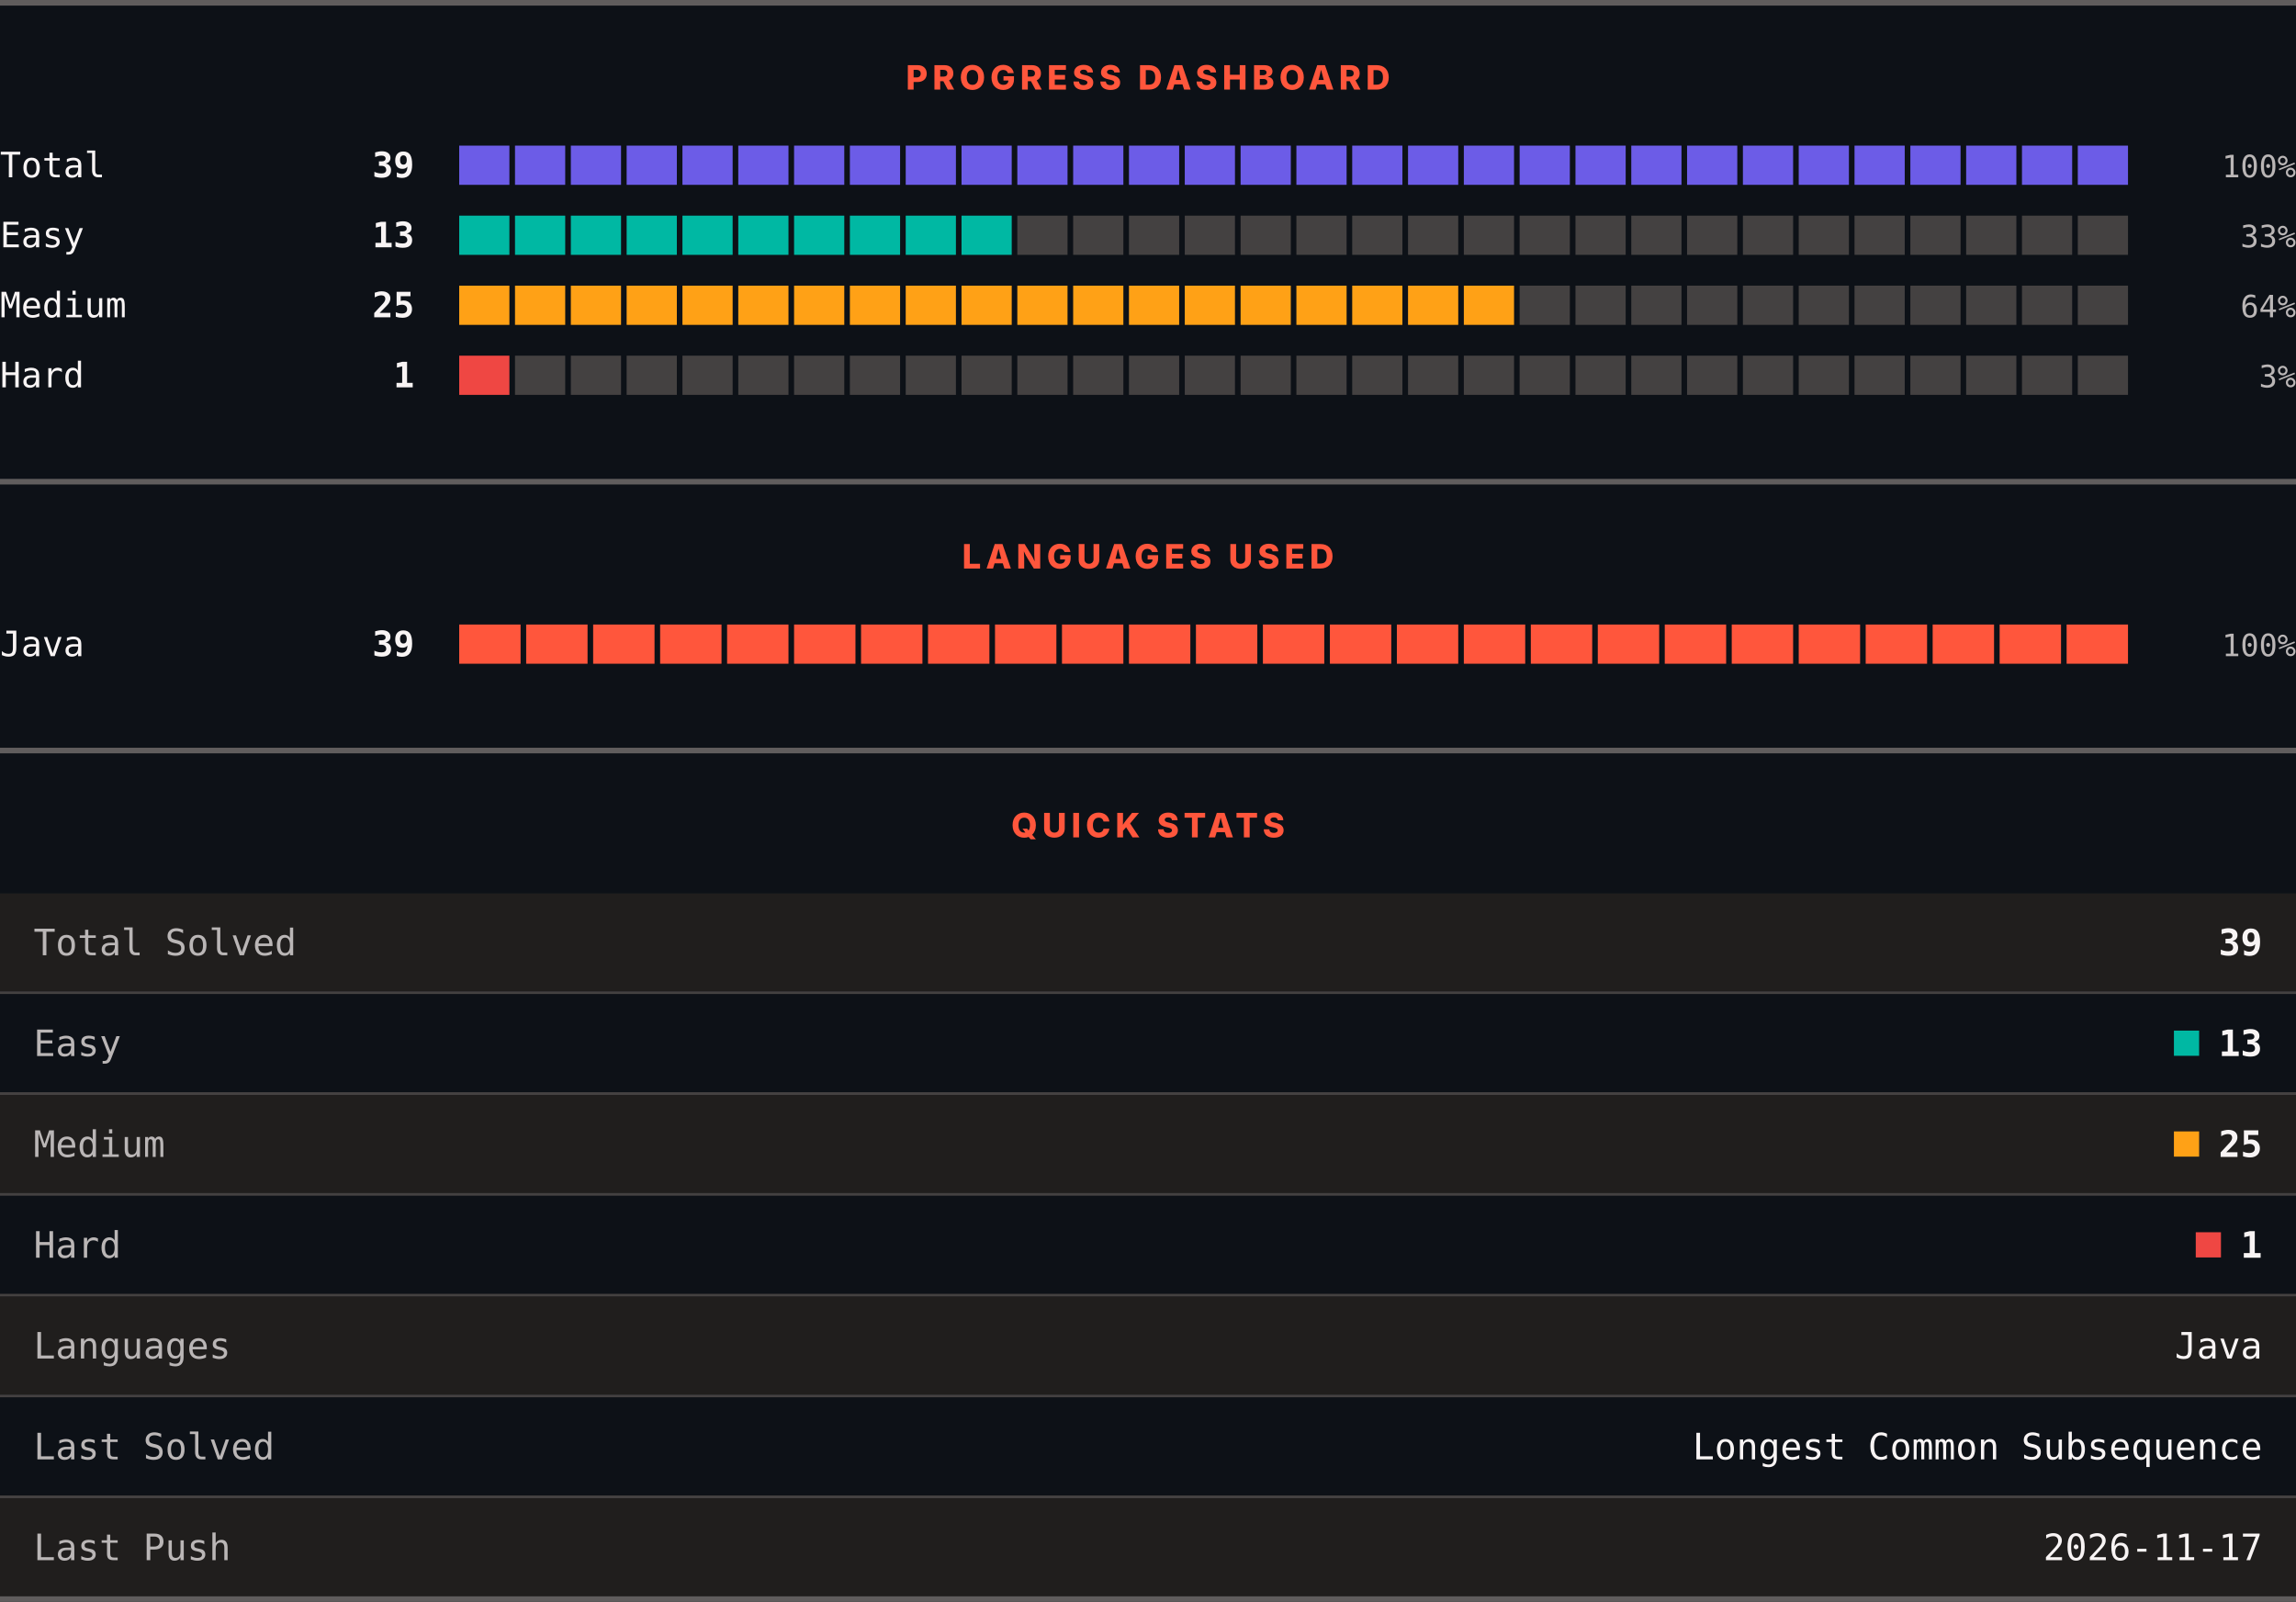
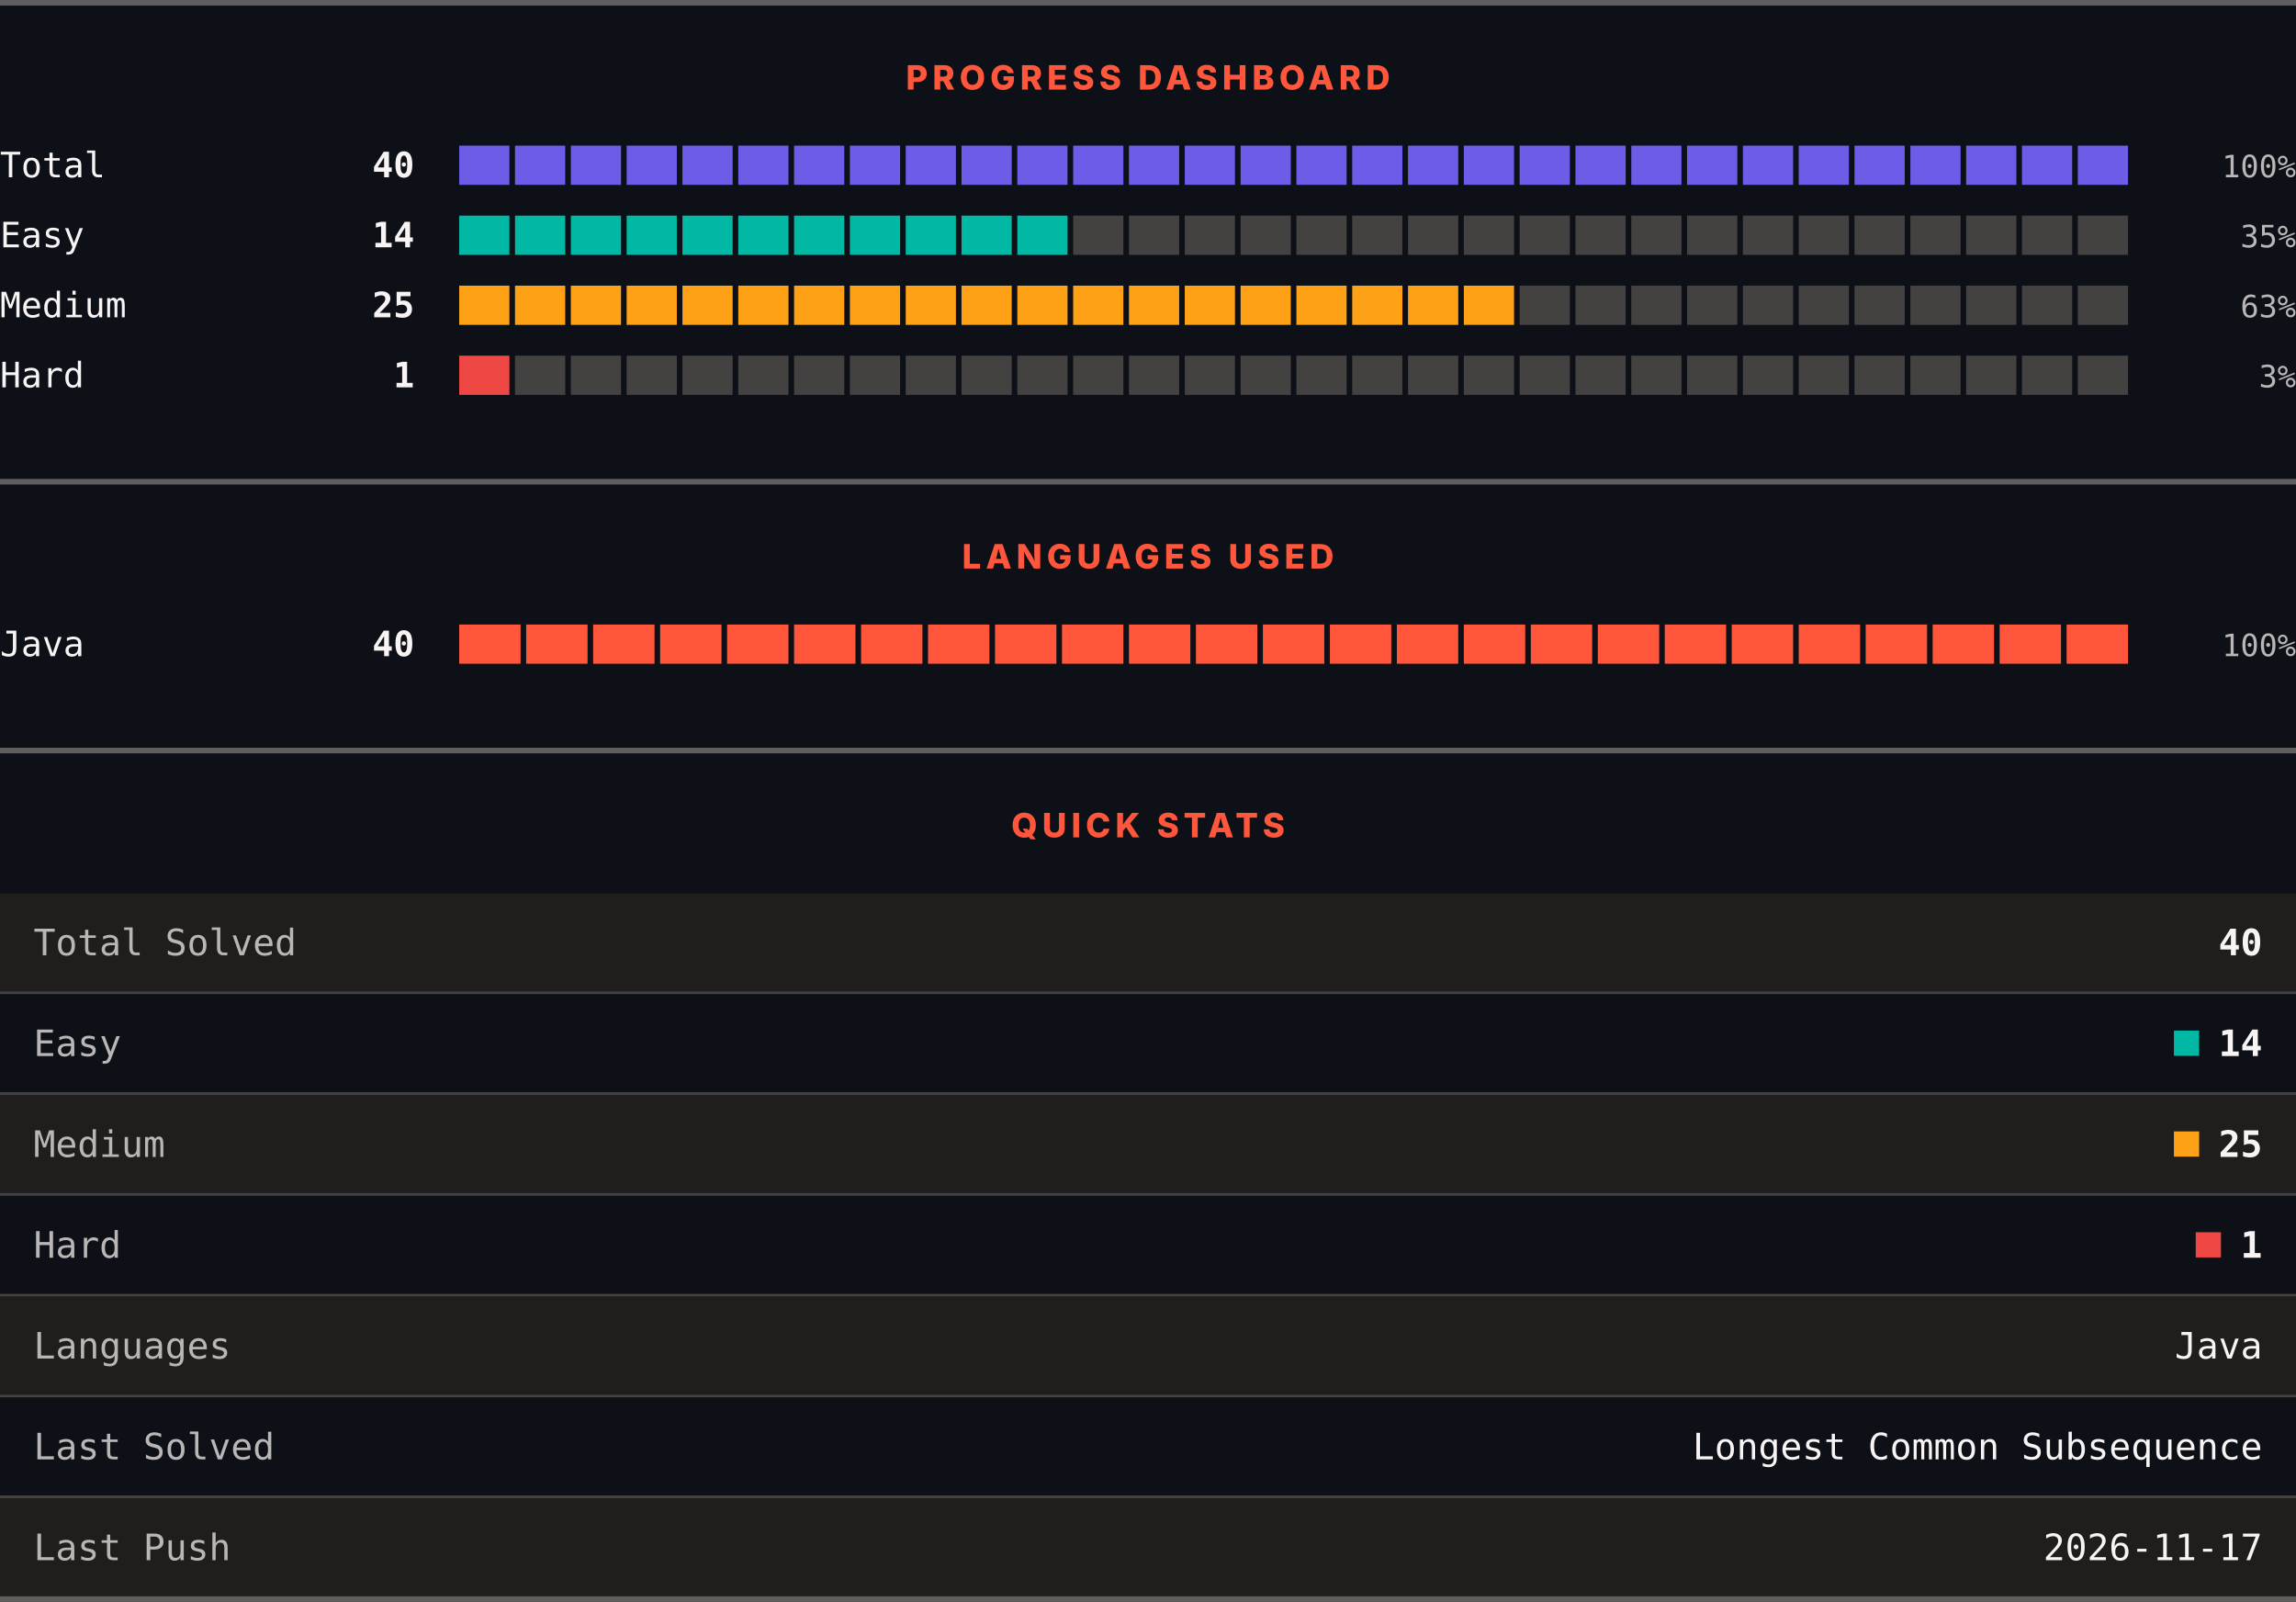
<svg xmlns="http://www.w3.org/2000/svg" width="820" height="572" viewBox="0 0 820 572" role="img" aria-label="LeetCode progress, languages and quick stats">
  <rect width="820" height="572" fill="#0d1117" />
  <rect x="0" y="0" width="820" height="2" fill="#605d5d" />
  <text x="410" y="32" text-anchor="middle" font-family="Archivo, system-ui, -apple-system, Segoe UI, sans-serif" font-size="12" font-weight="800" letter-spacing="1.68" fill="#ff563c">PROGRESS DASHBOARD</text>
  <text x="0" y="63.3" font-family="ui-monospace, SFMono-Regular, Menlo, Consolas, monospace" font-size="12.5" fill="#f8f4f4">Total</text>
-   <text x="148" y="63.3" text-anchor="end" font-family="ui-monospace, SFMono-Regular, Menlo, Consolas, monospace" font-size="12.5" font-weight="700" fill="#f8f4f4">39</text>
+   <text x="148" y="63.3" text-anchor="end" font-family="ui-monospace, SFMono-Regular, Menlo, Consolas, monospace" font-size="12.5" font-weight="700" fill="#f8f4f4">40</text>
  <rect x="164.00" y="52" width="17.93" height="14" fill="#6c5ce7" />
  <rect x="183.93" y="52" width="17.93" height="14" fill="#6c5ce7" />
  <rect x="203.87" y="52" width="17.93" height="14" fill="#6c5ce7" />
  <rect x="223.80" y="52" width="17.93" height="14" fill="#6c5ce7" />
  <rect x="243.73" y="52" width="17.93" height="14" fill="#6c5ce7" />
  <rect x="263.67" y="52" width="17.93" height="14" fill="#6c5ce7" />
  <rect x="283.60" y="52" width="17.93" height="14" fill="#6c5ce7" />
  <rect x="303.53" y="52" width="17.93" height="14" fill="#6c5ce7" />
  <rect x="323.47" y="52" width="17.93" height="14" fill="#6c5ce7" />
  <rect x="343.40" y="52" width="17.93" height="14" fill="#6c5ce7" />
  <rect x="363.33" y="52" width="17.93" height="14" fill="#6c5ce7" />
  <rect x="383.27" y="52" width="17.93" height="14" fill="#6c5ce7" />
  <rect x="403.20" y="52" width="17.93" height="14" fill="#6c5ce7" />
  <rect x="423.13" y="52" width="17.93" height="14" fill="#6c5ce7" />
  <rect x="443.07" y="52" width="17.93" height="14" fill="#6c5ce7" />
  <rect x="463.00" y="52" width="17.93" height="14" fill="#6c5ce7" />
  <rect x="482.93" y="52" width="17.93" height="14" fill="#6c5ce7" />
  <rect x="502.87" y="52" width="17.93" height="14" fill="#6c5ce7" />
  <rect x="522.80" y="52" width="17.93" height="14" fill="#6c5ce7" />
  <rect x="542.73" y="52" width="17.93" height="14" fill="#6c5ce7" />
  <rect x="562.67" y="52" width="17.93" height="14" fill="#6c5ce7" />
  <rect x="582.60" y="52" width="17.93" height="14" fill="#6c5ce7" />
  <rect x="602.53" y="52" width="17.93" height="14" fill="#6c5ce7" />
  <rect x="622.47" y="52" width="17.93" height="14" fill="#6c5ce7" />
  <rect x="642.40" y="52" width="17.93" height="14" fill="#6c5ce7" />
  <rect x="662.33" y="52" width="17.93" height="14" fill="#6c5ce7" />
  <rect x="682.27" y="52" width="17.93" height="14" fill="#6c5ce7" />
  <rect x="702.20" y="52" width="17.93" height="14" fill="#6c5ce7" />
  <rect x="722.13" y="52" width="17.93" height="14" fill="#6c5ce7" />
  <rect x="742.07" y="52" width="17.93" height="14" fill="#6c5ce7" />
  <text x="820" y="63.3" text-anchor="end" font-family="ui-monospace, SFMono-Regular, Menlo, Consolas, monospace" font-size="11" fill="#bab6b6">100%</text>
  <text x="0" y="88.3" font-family="ui-monospace, SFMono-Regular, Menlo, Consolas, monospace" font-size="12.5" fill="#f8f4f4">Easy</text>
-   <text x="148" y="88.3" text-anchor="end" font-family="ui-monospace, SFMono-Regular, Menlo, Consolas, monospace" font-size="12.5" font-weight="700" fill="#f8f4f4">13</text>
+   <text x="148" y="88.3" text-anchor="end" font-family="ui-monospace, SFMono-Regular, Menlo, Consolas, monospace" font-size="12.5" font-weight="700" fill="#f8f4f4">14</text>
  <rect x="164.00" y="77" width="17.93" height="14" fill="#00b8a3" />
  <rect x="183.93" y="77" width="17.93" height="14" fill="#00b8a3" />
  <rect x="203.87" y="77" width="17.93" height="14" fill="#00b8a3" />
  <rect x="223.80" y="77" width="17.93" height="14" fill="#00b8a3" />
  <rect x="243.73" y="77" width="17.93" height="14" fill="#00b8a3" />
  <rect x="263.67" y="77" width="17.93" height="14" fill="#00b8a3" />
  <rect x="283.60" y="77" width="17.93" height="14" fill="#00b8a3" />
  <rect x="303.53" y="77" width="17.93" height="14" fill="#00b8a3" />
  <rect x="323.47" y="77" width="17.93" height="14" fill="#00b8a3" />
  <rect x="343.40" y="77" width="17.93" height="14" fill="#00b8a3" />
-   <rect x="363.33" y="77" width="17.93" height="14" fill="#444141" />
+   <rect x="363.33" y="77" width="17.93" height="14" fill="#00b8a3" />
  <rect x="383.27" y="77" width="17.93" height="14" fill="#444141" />
  <rect x="403.20" y="77" width="17.93" height="14" fill="#444141" />
  <rect x="423.13" y="77" width="17.93" height="14" fill="#444141" />
  <rect x="443.07" y="77" width="17.93" height="14" fill="#444141" />
  <rect x="463.00" y="77" width="17.93" height="14" fill="#444141" />
  <rect x="482.93" y="77" width="17.93" height="14" fill="#444141" />
  <rect x="502.87" y="77" width="17.93" height="14" fill="#444141" />
  <rect x="522.80" y="77" width="17.93" height="14" fill="#444141" />
  <rect x="542.73" y="77" width="17.93" height="14" fill="#444141" />
  <rect x="562.67" y="77" width="17.93" height="14" fill="#444141" />
  <rect x="582.60" y="77" width="17.93" height="14" fill="#444141" />
  <rect x="602.53" y="77" width="17.93" height="14" fill="#444141" />
  <rect x="622.47" y="77" width="17.93" height="14" fill="#444141" />
  <rect x="642.40" y="77" width="17.93" height="14" fill="#444141" />
  <rect x="662.33" y="77" width="17.93" height="14" fill="#444141" />
  <rect x="682.27" y="77" width="17.93" height="14" fill="#444141" />
  <rect x="702.20" y="77" width="17.93" height="14" fill="#444141" />
  <rect x="722.13" y="77" width="17.93" height="14" fill="#444141" />
  <rect x="742.07" y="77" width="17.93" height="14" fill="#444141" />
-   <text x="820" y="88.3" text-anchor="end" font-family="ui-monospace, SFMono-Regular, Menlo, Consolas, monospace" font-size="11" fill="#bab6b6">33%</text>
+   <text x="820" y="88.3" text-anchor="end" font-family="ui-monospace, SFMono-Regular, Menlo, Consolas, monospace" font-size="11" fill="#bab6b6">35%</text>
  <text x="0" y="113.3" font-family="ui-monospace, SFMono-Regular, Menlo, Consolas, monospace" font-size="12.5" fill="#f8f4f4">Medium</text>
  <text x="148" y="113.3" text-anchor="end" font-family="ui-monospace, SFMono-Regular, Menlo, Consolas, monospace" font-size="12.5" font-weight="700" fill="#f8f4f4">25</text>
  <rect x="164.00" y="102" width="17.93" height="14" fill="#ffa116" />
  <rect x="183.93" y="102" width="17.93" height="14" fill="#ffa116" />
  <rect x="203.87" y="102" width="17.93" height="14" fill="#ffa116" />
  <rect x="223.80" y="102" width="17.93" height="14" fill="#ffa116" />
  <rect x="243.73" y="102" width="17.93" height="14" fill="#ffa116" />
  <rect x="263.67" y="102" width="17.93" height="14" fill="#ffa116" />
  <rect x="283.60" y="102" width="17.93" height="14" fill="#ffa116" />
  <rect x="303.53" y="102" width="17.93" height="14" fill="#ffa116" />
  <rect x="323.47" y="102" width="17.93" height="14" fill="#ffa116" />
  <rect x="343.40" y="102" width="17.93" height="14" fill="#ffa116" />
  <rect x="363.33" y="102" width="17.93" height="14" fill="#ffa116" />
  <rect x="383.27" y="102" width="17.93" height="14" fill="#ffa116" />
  <rect x="403.20" y="102" width="17.93" height="14" fill="#ffa116" />
  <rect x="423.13" y="102" width="17.93" height="14" fill="#ffa116" />
  <rect x="443.07" y="102" width="17.93" height="14" fill="#ffa116" />
  <rect x="463.00" y="102" width="17.93" height="14" fill="#ffa116" />
  <rect x="482.93" y="102" width="17.93" height="14" fill="#ffa116" />
  <rect x="502.87" y="102" width="17.93" height="14" fill="#ffa116" />
  <rect x="522.80" y="102" width="17.93" height="14" fill="#ffa116" />
  <rect x="542.73" y="102" width="17.93" height="14" fill="#444141" />
  <rect x="562.67" y="102" width="17.93" height="14" fill="#444141" />
  <rect x="582.60" y="102" width="17.93" height="14" fill="#444141" />
  <rect x="602.53" y="102" width="17.93" height="14" fill="#444141" />
  <rect x="622.47" y="102" width="17.93" height="14" fill="#444141" />
  <rect x="642.40" y="102" width="17.93" height="14" fill="#444141" />
  <rect x="662.33" y="102" width="17.93" height="14" fill="#444141" />
  <rect x="682.27" y="102" width="17.93" height="14" fill="#444141" />
  <rect x="702.20" y="102" width="17.93" height="14" fill="#444141" />
  <rect x="722.13" y="102" width="17.93" height="14" fill="#444141" />
  <rect x="742.07" y="102" width="17.93" height="14" fill="#444141" />
-   <text x="820" y="113.3" text-anchor="end" font-family="ui-monospace, SFMono-Regular, Menlo, Consolas, monospace" font-size="11" fill="#bab6b6">64%</text>
+   <text x="820" y="113.3" text-anchor="end" font-family="ui-monospace, SFMono-Regular, Menlo, Consolas, monospace" font-size="11" fill="#bab6b6">63%</text>
  <text x="0" y="138.3" font-family="ui-monospace, SFMono-Regular, Menlo, Consolas, monospace" font-size="12.5" fill="#f8f4f4">Hard</text>
  <text x="148" y="138.3" text-anchor="end" font-family="ui-monospace, SFMono-Regular, Menlo, Consolas, monospace" font-size="12.5" font-weight="700" fill="#f8f4f4">1</text>
  <rect x="164.00" y="127" width="17.93" height="14" fill="#ef4743" />
  <rect x="183.93" y="127" width="17.93" height="14" fill="#444141" />
  <rect x="203.87" y="127" width="17.93" height="14" fill="#444141" />
  <rect x="223.80" y="127" width="17.93" height="14" fill="#444141" />
  <rect x="243.73" y="127" width="17.93" height="14" fill="#444141" />
  <rect x="263.67" y="127" width="17.93" height="14" fill="#444141" />
  <rect x="283.60" y="127" width="17.93" height="14" fill="#444141" />
  <rect x="303.53" y="127" width="17.93" height="14" fill="#444141" />
  <rect x="323.47" y="127" width="17.93" height="14" fill="#444141" />
  <rect x="343.40" y="127" width="17.93" height="14" fill="#444141" />
  <rect x="363.33" y="127" width="17.93" height="14" fill="#444141" />
  <rect x="383.27" y="127" width="17.93" height="14" fill="#444141" />
  <rect x="403.20" y="127" width="17.93" height="14" fill="#444141" />
  <rect x="423.13" y="127" width="17.93" height="14" fill="#444141" />
  <rect x="443.07" y="127" width="17.93" height="14" fill="#444141" />
  <rect x="463.00" y="127" width="17.93" height="14" fill="#444141" />
  <rect x="482.93" y="127" width="17.93" height="14" fill="#444141" />
  <rect x="502.87" y="127" width="17.93" height="14" fill="#444141" />
  <rect x="522.80" y="127" width="17.93" height="14" fill="#444141" />
  <rect x="542.73" y="127" width="17.93" height="14" fill="#444141" />
  <rect x="562.67" y="127" width="17.93" height="14" fill="#444141" />
  <rect x="582.60" y="127" width="17.93" height="14" fill="#444141" />
  <rect x="602.53" y="127" width="17.93" height="14" fill="#444141" />
  <rect x="622.47" y="127" width="17.93" height="14" fill="#444141" />
  <rect x="642.40" y="127" width="17.93" height="14" fill="#444141" />
  <rect x="662.33" y="127" width="17.93" height="14" fill="#444141" />
  <rect x="682.27" y="127" width="17.93" height="14" fill="#444141" />
  <rect x="702.20" y="127" width="17.93" height="14" fill="#444141" />
  <rect x="722.13" y="127" width="17.93" height="14" fill="#444141" />
  <rect x="742.07" y="127" width="17.93" height="14" fill="#444141" />
  <text x="820" y="138.3" text-anchor="end" font-family="ui-monospace, SFMono-Regular, Menlo, Consolas, monospace" font-size="11" fill="#bab6b6">3%</text>
  <rect x="0" y="171" width="820" height="2" fill="#605d5d" />
  <text x="410" y="203" text-anchor="middle" font-family="Archivo, system-ui, -apple-system, Segoe UI, sans-serif" font-size="12" font-weight="800" letter-spacing="1.68" fill="#ff563c">LANGUAGES USED</text>
  <text x="0" y="234.3" font-family="ui-monospace, SFMono-Regular, Menlo, Consolas, monospace" font-size="12.5" fill="#f8f4f4">Java</text>
-   <text x="148" y="234.3" text-anchor="end" font-family="ui-monospace, SFMono-Regular, Menlo, Consolas, monospace" font-size="12.5" font-weight="700" fill="#f8f4f4">39</text>
+   <text x="148" y="234.3" text-anchor="end" font-family="ui-monospace, SFMono-Regular, Menlo, Consolas, monospace" font-size="12.5" font-weight="700" fill="#f8f4f4">40</text>
  <rect x="164.00" y="223" width="21.92" height="14" fill="#ff563c" />
  <rect x="187.92" y="223" width="21.92" height="14" fill="#ff563c" />
  <rect x="211.84" y="223" width="21.92" height="14" fill="#ff563c" />
  <rect x="235.76" y="223" width="21.92" height="14" fill="#ff563c" />
  <rect x="259.68" y="223" width="21.92" height="14" fill="#ff563c" />
  <rect x="283.60" y="223" width="21.92" height="14" fill="#ff563c" />
  <rect x="307.52" y="223" width="21.92" height="14" fill="#ff563c" />
  <rect x="331.44" y="223" width="21.92" height="14" fill="#ff563c" />
  <rect x="355.36" y="223" width="21.92" height="14" fill="#ff563c" />
  <rect x="379.28" y="223" width="21.92" height="14" fill="#ff563c" />
  <rect x="403.20" y="223" width="21.92" height="14" fill="#ff563c" />
  <rect x="427.12" y="223" width="21.92" height="14" fill="#ff563c" />
  <rect x="451.04" y="223" width="21.92" height="14" fill="#ff563c" />
  <rect x="474.96" y="223" width="21.92" height="14" fill="#ff563c" />
  <rect x="498.88" y="223" width="21.92" height="14" fill="#ff563c" />
  <rect x="522.80" y="223" width="21.92" height="14" fill="#ff563c" />
  <rect x="546.72" y="223" width="21.92" height="14" fill="#ff563c" />
  <rect x="570.64" y="223" width="21.92" height="14" fill="#ff563c" />
  <rect x="594.56" y="223" width="21.92" height="14" fill="#ff563c" />
  <rect x="618.48" y="223" width="21.92" height="14" fill="#ff563c" />
  <rect x="642.40" y="223" width="21.92" height="14" fill="#ff563c" />
  <rect x="666.32" y="223" width="21.92" height="14" fill="#ff563c" />
  <rect x="690.24" y="223" width="21.92" height="14" fill="#ff563c" />
  <rect x="714.16" y="223" width="21.92" height="14" fill="#ff563c" />
  <rect x="738.08" y="223" width="21.92" height="14" fill="#ff563c" />
  <text x="820" y="234.3" text-anchor="end" font-family="ui-monospace, SFMono-Regular, Menlo, Consolas, monospace" font-size="11" fill="#bab6b6">100%</text>
  <rect x="0" y="267" width="820" height="2" fill="#605d5d" />
  <text x="410" y="299" text-anchor="middle" font-family="Archivo, system-ui, -apple-system, Segoe UI, sans-serif" font-size="12" font-weight="800" letter-spacing="1.68" fill="#ff563c">QUICK STATS</text>
  <rect x="0" y="319" width="820" height="35" fill="#201e1d" />
  <text x="12" y="341.1" font-family="ui-monospace, SFMono-Regular, Menlo, Consolas, monospace" font-size="13" fill="#bab6b6">Total Solved</text>
-   <text x="808" y="341.1" text-anchor="end" font-family="ui-monospace, SFMono-Regular, Menlo, Consolas, monospace" font-size="13" font-weight="700" fill="#f8f4f4">39</text>
+   <text x="808" y="341.1" text-anchor="end" font-family="ui-monospace, SFMono-Regular, Menlo, Consolas, monospace" font-size="13" font-weight="700" fill="#f8f4f4">40</text>
  <rect x="0" y="354" width="820" height="1" fill="#444141" />
  <rect x="0" y="355" width="820" height="35" fill="#0d1117" />
  <text x="12" y="377.1" font-family="ui-monospace, SFMono-Regular, Menlo, Consolas, monospace" font-size="13" fill="#bab6b6">Easy</text>
  <rect x="776.4" y="368" width="9" height="9" fill="#00b8a3" />
-   <text x="808" y="377.1" text-anchor="end" font-family="ui-monospace, SFMono-Regular, Menlo, Consolas, monospace" font-size="13" font-weight="700" fill="#f8f4f4">13</text>
+   <text x="808" y="377.1" text-anchor="end" font-family="ui-monospace, SFMono-Regular, Menlo, Consolas, monospace" font-size="13" font-weight="700" fill="#f8f4f4">14</text>
  <rect x="0" y="390" width="820" height="1" fill="#444141" />
  <rect x="0" y="391" width="820" height="35" fill="#201e1d" />
  <text x="12" y="413.1" font-family="ui-monospace, SFMono-Regular, Menlo, Consolas, monospace" font-size="13" fill="#bab6b6">Medium</text>
  <rect x="776.4" y="404" width="9" height="9" fill="#ffa116" />
  <text x="808" y="413.1" text-anchor="end" font-family="ui-monospace, SFMono-Regular, Menlo, Consolas, monospace" font-size="13" font-weight="700" fill="#f8f4f4">25</text>
  <rect x="0" y="426" width="820" height="1" fill="#444141" />
  <rect x="0" y="427" width="820" height="35" fill="#0d1117" />
  <text x="12" y="449.1" font-family="ui-monospace, SFMono-Regular, Menlo, Consolas, monospace" font-size="13" fill="#bab6b6">Hard</text>
  <rect x="784.2" y="440" width="9" height="9" fill="#ef4743" />
  <text x="808" y="449.1" text-anchor="end" font-family="ui-monospace, SFMono-Regular, Menlo, Consolas, monospace" font-size="13" font-weight="700" fill="#f8f4f4">1</text>
  <rect x="0" y="462" width="820" height="1" fill="#444141" />
  <rect x="0" y="463" width="820" height="35" fill="#201e1d" />
  <text x="12" y="485.1" font-family="ui-monospace, SFMono-Regular, Menlo, Consolas, monospace" font-size="13" fill="#bab6b6">Languages</text>
  <text x="808" y="485.1" text-anchor="end" font-family="ui-monospace, SFMono-Regular, Menlo, Consolas, monospace" font-size="13" fill="#f8f4f4">Java</text>
  <rect x="0" y="498" width="820" height="1" fill="#444141" />
  <rect x="0" y="499" width="820" height="35" fill="#0d1117" />
  <text x="12" y="521.1" font-family="ui-monospace, SFMono-Regular, Menlo, Consolas, monospace" font-size="13" fill="#bab6b6">Last Solved</text>
  <text x="808" y="521.1" text-anchor="end" font-family="ui-monospace, SFMono-Regular, Menlo, Consolas, monospace" font-size="13" fill="#f8f4f4">Longest Common Subsequence</text>
  <rect x="0" y="534" width="820" height="1" fill="#444141" />
  <rect x="0" y="535" width="820" height="35" fill="#201e1d" />
  <text x="12" y="557.1" font-family="ui-monospace, SFMono-Regular, Menlo, Consolas, monospace" font-size="13" fill="#bab6b6">Last Push</text>
  <text x="808" y="557.1" text-anchor="end" font-family="ui-monospace, SFMono-Regular, Menlo, Consolas, monospace" font-size="13" fill="#f8f4f4">2026-11-17</text>
  <rect x="0" y="570" width="820" height="2" fill="#605d5d" />
</svg>
